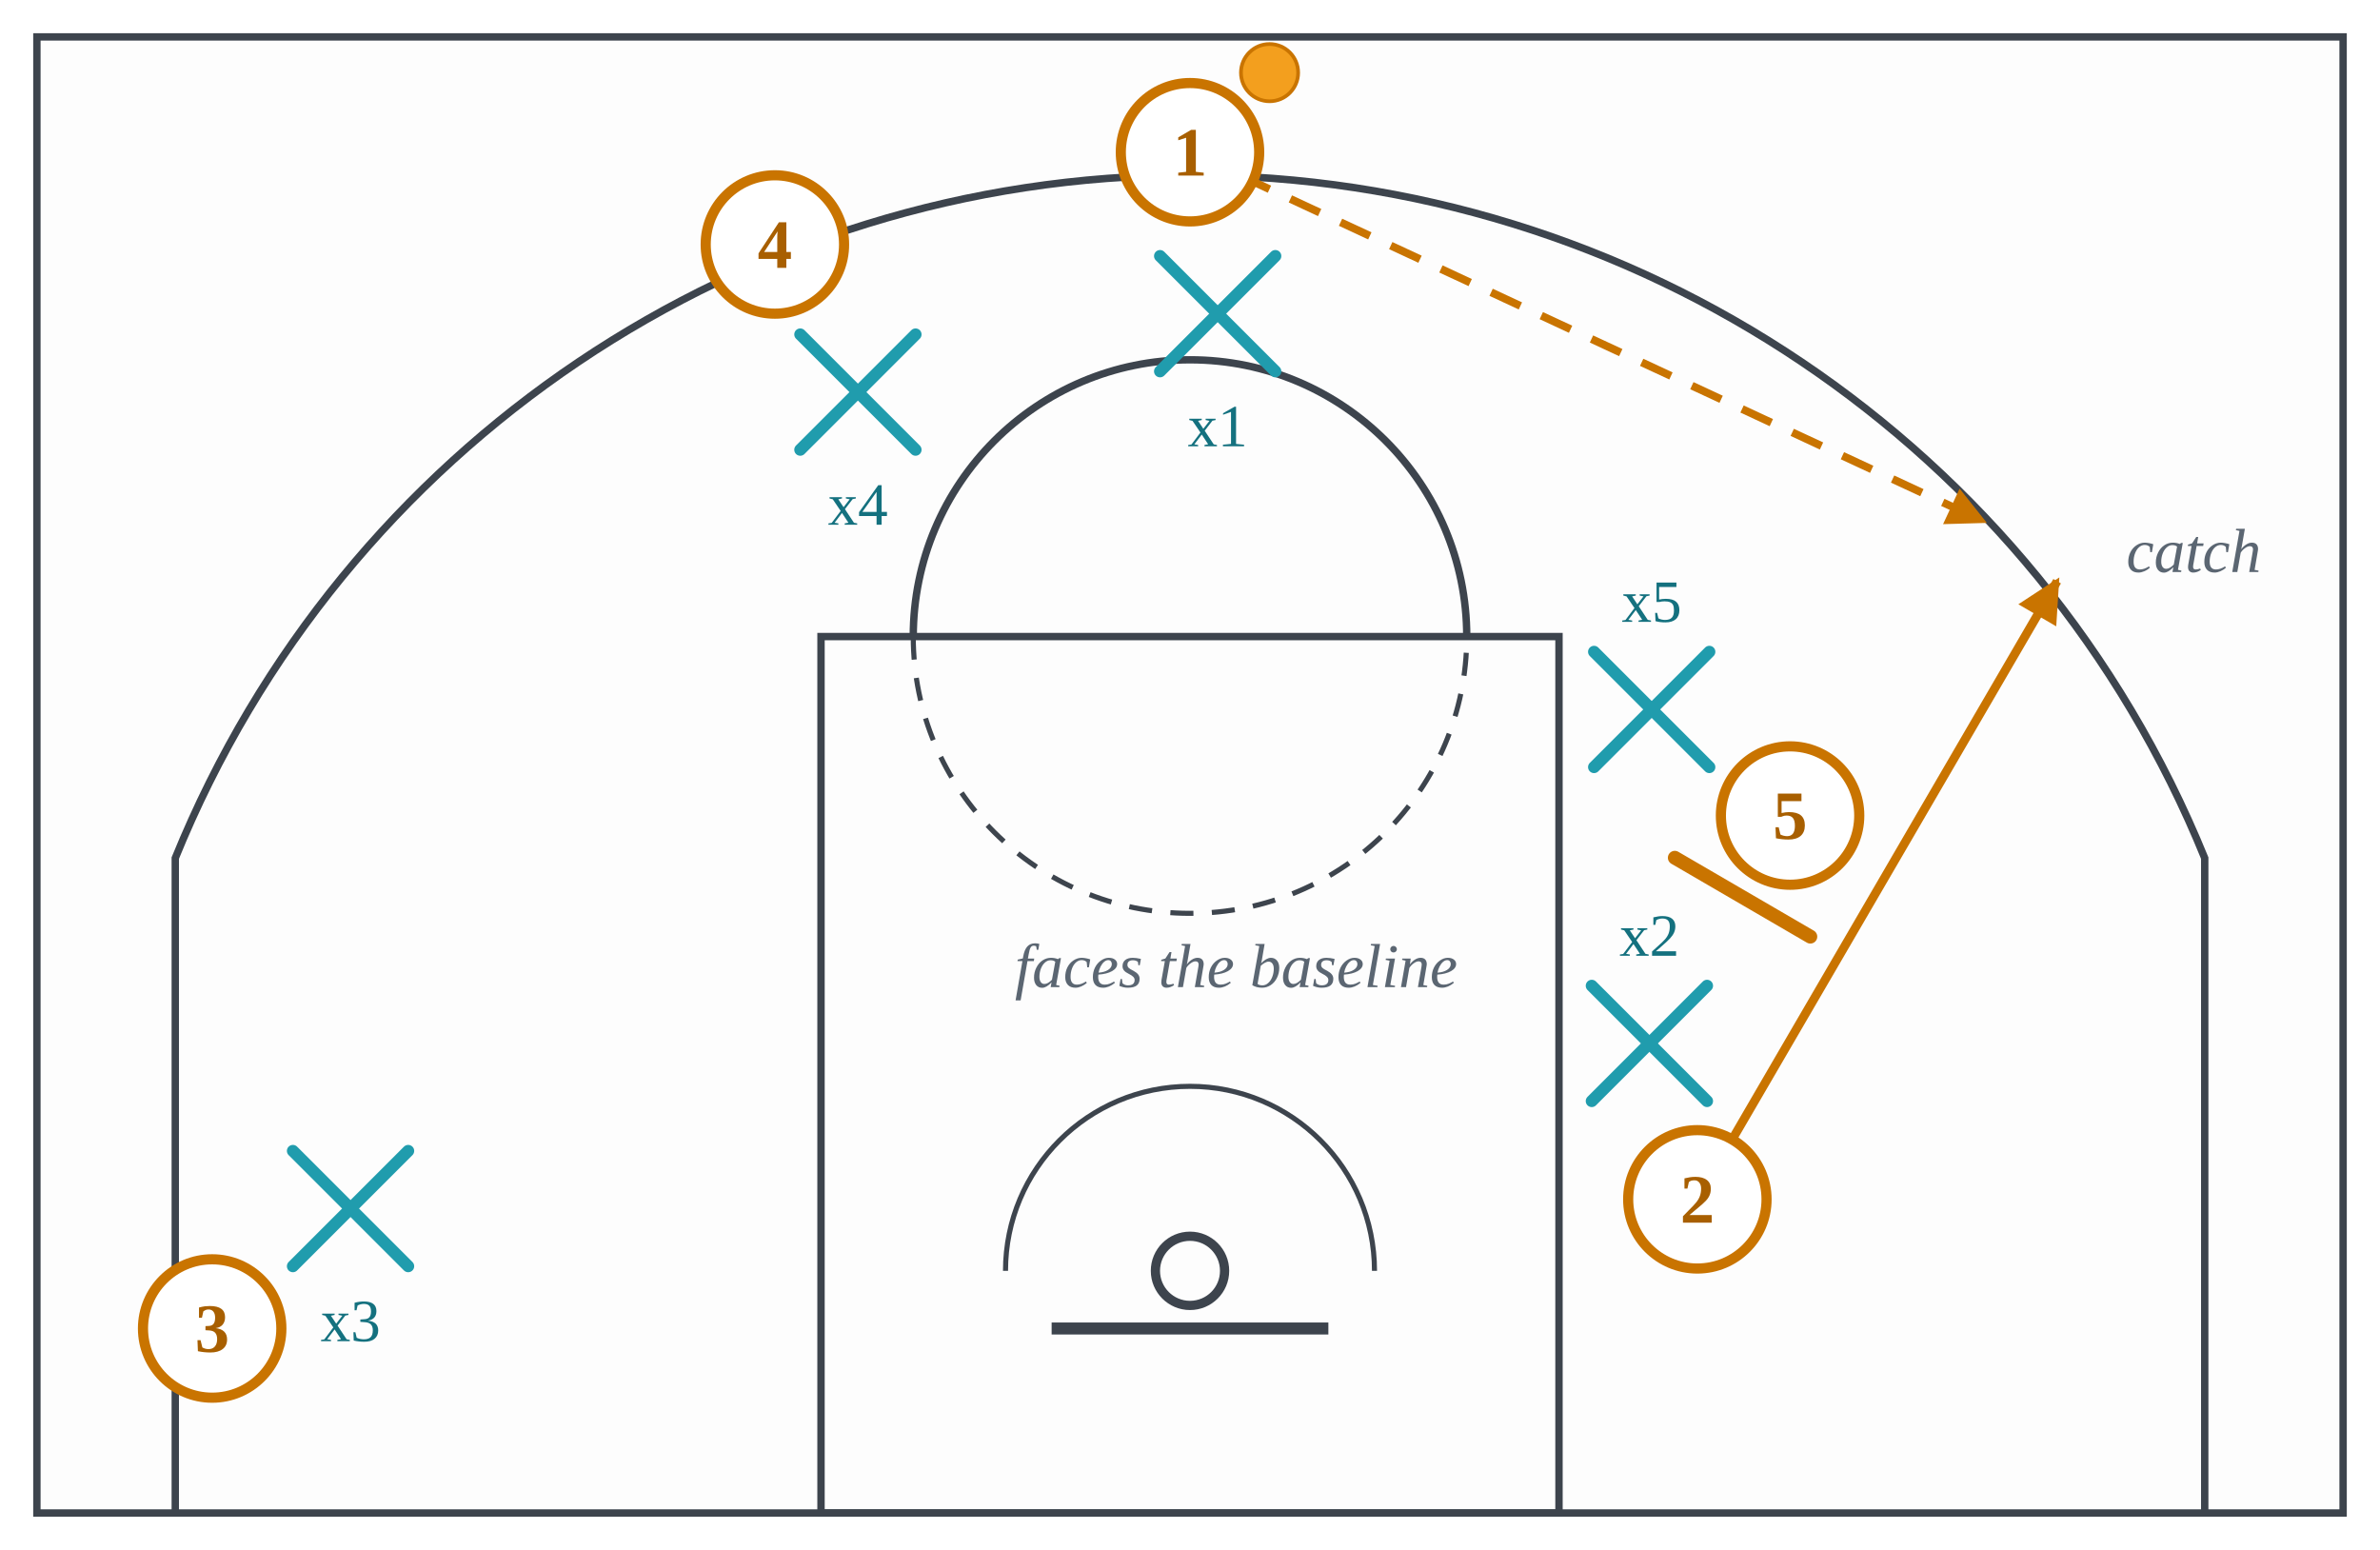
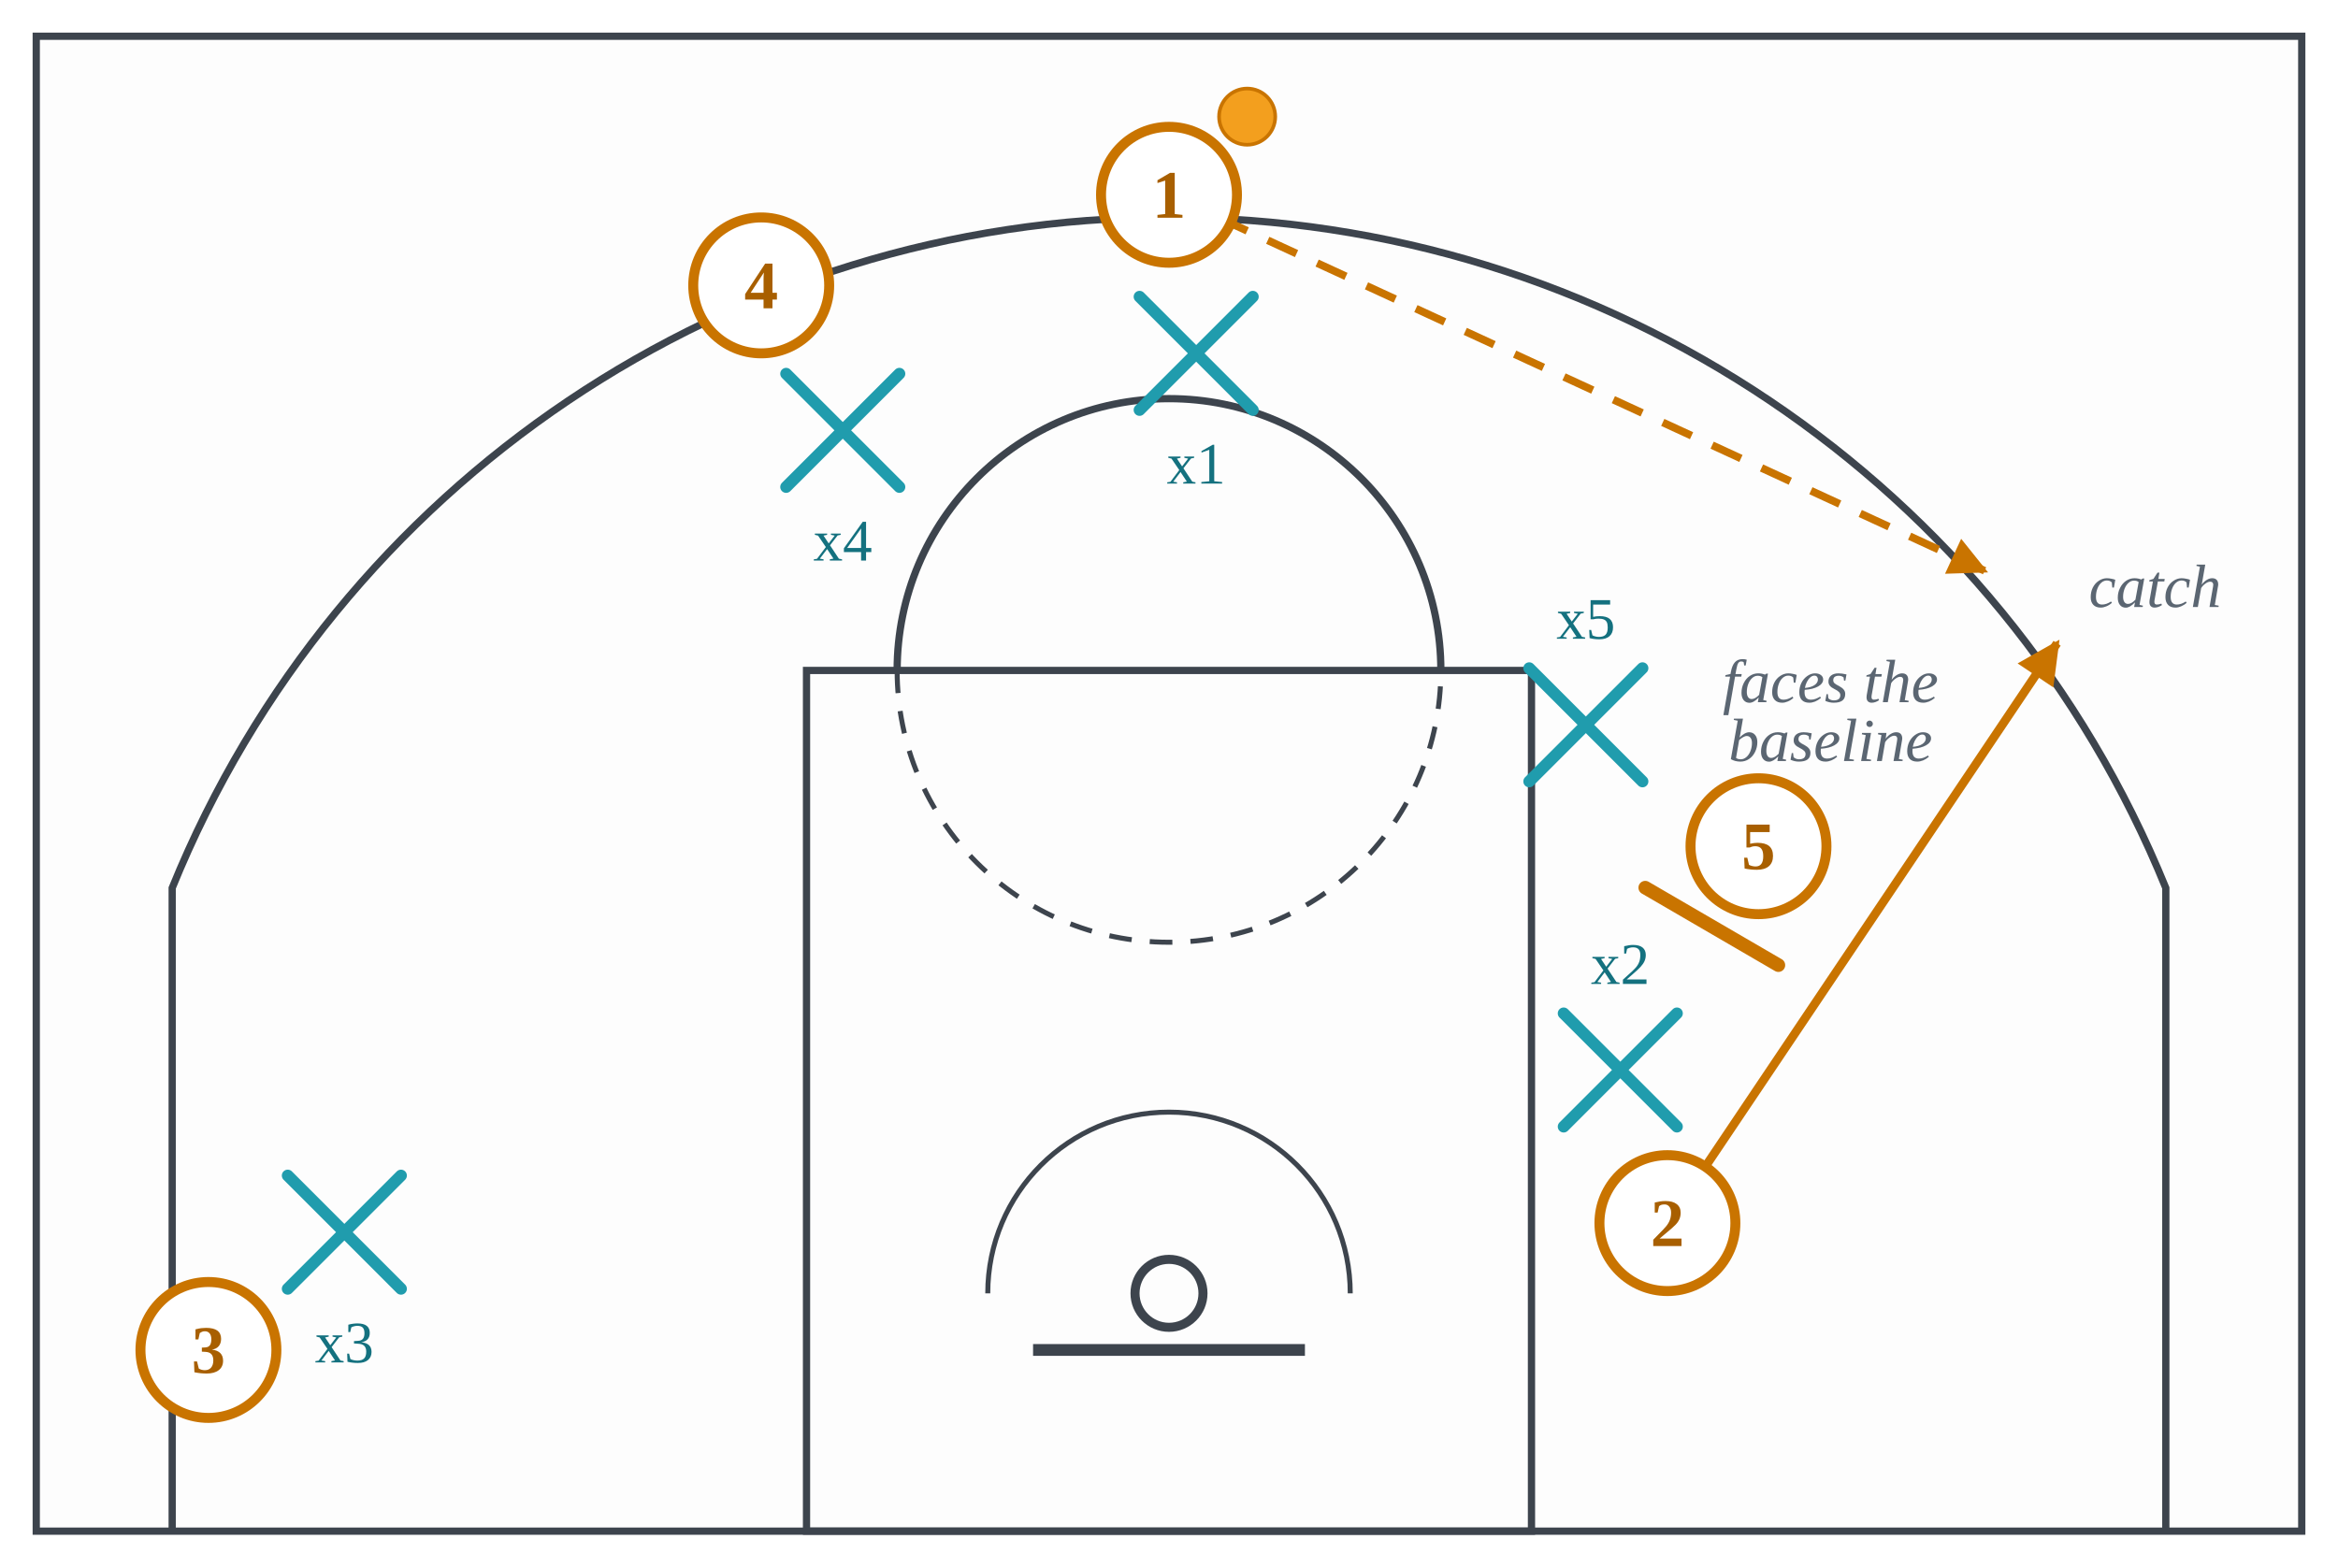
- <svg xmlns="http://www.w3.org/2000/svg" viewBox="0 0 516.0 336.0" width="516.0" role="img" aria-label="The ball is with a guard at the top of the key, his defender just below him. On the right side, the shooter starts just outside the right block, and his defender stands a step above him on the lane side, between him and the perimeter. Farther up, a big stands between the lane and the right wing, facing the baseline, with his screen bar on his baseline side, between him and the shooter's defender. The big's own defender stands above him, toward the right elbow. The shooter's cut arrow runs up past the outside of the screen to the right wing, labeled catch, and a dashed pass arrow runs from the top to the right wing. The label faces the baseline sits inside the lane, to the left of the shooter's defender. A fourth attacker stands at the left slot and a fifth in the left corner, each with his defender." class="hd-court-svg">
+ <svg xmlns="http://www.w3.org/2000/svg" viewBox="0 0 516.0 346.0" width="516.0" role="img" aria-label="The ball is with a guard, 1, at the top of the key, his defender just below him. On the right side, the shooter, 2, starts just outside the right block, and his defender stands a step above him on the lane side, between him and the perimeter. Farther up, the big, 5, stands outside the lane between the block and the wing, facing the baseline, with his screen bar on his baseline side, between him and the shooter's defender. The big's own defender stands above him and to his left, at the lane line below the right elbow. The label faces the baseline sits just above the big. The shooter's cut arrow runs up past the outside of the screen to the right wing, labeled catch, and a dashed pass arrow runs from the top toward the same spot. A fourth attacker stands at the left slot and a fifth in the left corner, each with his defender." class="hd-court-svg">
  <defs>
    <marker id="hd-arrow-o" viewBox="0 0 10 10" refX="9" refY="5" markerWidth="5" markerHeight="5" orient="auto-start-reverse">
      <path d="M 0 0 L 10 5 L 0 10 z" fill="var(--hd-offense, #C97400)" />
    </marker>
    <marker id="hd-arrow-d" viewBox="0 0 10 10" refX="9" refY="5" markerWidth="5" markerHeight="5" orient="auto-start-reverse">
      <path d="M 0 0 L 10 5 L 0 10 z" fill="var(--hd-defense, #209CAD)" />
    </marker>
  </defs>
-   <rect x="8.0" y="8.0" width="500.0" height="320.0" fill="var(--court-floor, #fdfdfd)" stroke="var(--court-line, #3d444d)" stroke-width="1.6" />
-   <path d="M 38.0 328.0 L 38.0 186.02 A 237.5 237.5 0 0 1 478.0 186.02 L 478.0 328.0" stroke="var(--court-line, #3d444d)" fill="none" stroke-width="1.6" />
-   <rect x="178.0" y="138.0" width="160.0" height="190.0" stroke="var(--court-line, #3d444d)" fill="none" stroke-width="1.6" />
-   <path d="M 198.0 138.0 A 60.0 60.0 0 0 1 318.0 138.0" stroke="var(--court-line, #3d444d)" fill="none" stroke-width="1.6" />
-   <path d="M 198.0 138.0 A 60.0 60.0 0 0 0 318.0 138.0" stroke="var(--court-line, #3d444d)" fill="none" stroke-width="1.1" stroke-dasharray="5 4" />
-   <path d="M 218.0 275.5 A 40.0 40.0 0 0 1 298.0 275.5" stroke="var(--court-line, #3d444d)" fill="none" stroke-width="1.1" />
-   <line x1="228.0" y1="288.0" x2="288.0" y2="288.0" stroke="var(--court-line, #3d444d)" stroke-width="2.6" />
-   <circle cx="258.0" cy="275.5" r="7.5" stroke="var(--court-line, #3d444d)" fill="none" stroke-width="2" />
-   <line x1="392.493" y1="203.051" x2="363.107" y2="185.949" stroke="var(--hd-offense, #C97400)" stroke-width="3" stroke-linecap="round" />
-   <line x1="368.0" y1="260.0" x2="446.0" y2="126.0" stroke="var(--hd-offense, #C97400)" fill="none" marker-end="url(#hd-arrow-o)" stroke-width="1.9" />
-   <line x1="258.0" y1="33.0" x2="430.0" y2="113.0" stroke="var(--hd-offense, #C97400)" fill="none" marker-end="url(#hd-arrow-o)" stroke-width="1.7" stroke-dasharray="7 5" />
-   <circle cx="258.0" cy="33.0" r="15.0" fill="var(--court-floor, #fff)" stroke="var(--hd-offense, #C97400)" stroke-width="2.2" />
-   <text x="258.0" y="33.0" text-anchor="middle" dominant-baseline="central" font-size="15.0" font-weight="600" fill="var(--hd-offense-ink, #A85F00)">1</text>
-   <circle cx="275.25" cy="15.75" r="6.2" fill="#F39F1E" stroke="var(--hd-offense, #C97400)" stroke-width="0.8" />
-   <circle cx="368.0" cy="260.0" r="15.0" fill="var(--court-floor, #fff)" stroke="var(--hd-offense, #C97400)" stroke-width="2.2" />
-   <text x="368.0" y="260.0" text-anchor="middle" dominant-baseline="central" font-size="15.0" font-weight="600" fill="var(--hd-offense-ink, #A85F00)">2</text>
-   <circle cx="388.1" cy="176.8" r="15.0" fill="var(--court-floor, #fff)" stroke="var(--hd-offense, #C97400)" stroke-width="2.2" />
-   <text x="388.1" y="176.8" text-anchor="middle" dominant-baseline="central" font-size="15.0" font-weight="600" fill="var(--hd-offense-ink, #A85F00)">5</text>
-   <circle cx="168.0" cy="53.0" r="15.0" fill="var(--court-floor, #fff)" stroke="var(--hd-offense, #C97400)" stroke-width="2.2" />
-   <text x="168.0" y="53.0" text-anchor="middle" dominant-baseline="central" font-size="15.0" font-weight="600" fill="var(--hd-offense-ink, #A85F00)">4</text>
-   <circle cx="46.0" cy="288.0" r="15.0" fill="var(--court-floor, #fff)" stroke="var(--hd-offense, #C97400)" stroke-width="2.2" />
-   <text x="46.0" y="288.0" text-anchor="middle" dominant-baseline="central" font-size="15.0" font-weight="600" fill="var(--hd-offense-ink, #A85F00)">3</text>
-   <line x1="251.5" y1="55.5" x2="276.5" y2="80.5" stroke="var(--hd-defense, #209CAD)" stroke-width="2.6" stroke-linecap="round" />
-   <line x1="251.5" y1="80.5" x2="276.5" y2="55.5" stroke="var(--hd-defense, #209CAD)" stroke-width="2.6" stroke-linecap="round" />
-   <text x="264.0" y="96.75" text-anchor="middle" font-size="13.0" fill="var(--hd-defense-ink, #14717F)">x1</text>
-   <line x1="345.1" y1="213.7" x2="370.1" y2="238.7" stroke="var(--hd-defense, #209CAD)" stroke-width="2.6" stroke-linecap="round" />
-   <line x1="345.1" y1="238.7" x2="370.1" y2="213.7" stroke="var(--hd-defense, #209CAD)" stroke-width="2.6" stroke-linecap="round" />
-   <text x="357.6" y="207.2" text-anchor="middle" font-size="13.0" fill="var(--hd-defense-ink, #14717F)">x2</text>
-   <line x1="345.6" y1="141.3" x2="370.6" y2="166.3" stroke="var(--hd-defense, #209CAD)" stroke-width="2.6" stroke-linecap="round" />
-   <line x1="345.6" y1="166.3" x2="370.6" y2="141.3" stroke="var(--hd-defense, #209CAD)" stroke-width="2.6" stroke-linecap="round" />
-   <text x="358.1" y="134.8" text-anchor="middle" font-size="13.0" fill="var(--hd-defense-ink, #14717F)">x5</text>
-   <line x1="173.5" y1="72.5" x2="198.5" y2="97.5" stroke="var(--hd-defense, #209CAD)" stroke-width="2.6" stroke-linecap="round" />
-   <line x1="173.5" y1="97.5" x2="198.5" y2="72.5" stroke="var(--hd-defense, #209CAD)" stroke-width="2.6" stroke-linecap="round" />
-   <text x="186.0" y="113.75" text-anchor="middle" font-size="13.0" fill="var(--hd-defense-ink, #14717F)">x4</text>
-   <line x1="63.5" y1="249.5" x2="88.5" y2="274.5" stroke="var(--hd-defense, #209CAD)" stroke-width="2.6" stroke-linecap="round" />
-   <line x1="63.5" y1="274.5" x2="88.5" y2="249.5" stroke="var(--hd-defense, #209CAD)" stroke-width="2.6" stroke-linecap="round" />
-   <text x="76.0" y="290.75" text-anchor="middle" font-size="13.0" fill="var(--hd-defense-ink, #14717F)">x3</text>
-   <text x="316.0" y="214.0" text-anchor="end" font-size="13.5" font-style="italic" fill="var(--hd-muted, #5b6672)">faces the baseline</text>
-   <text x="461.0" y="124.0" text-anchor="start" font-size="13.5" font-style="italic" fill="var(--hd-muted, #5b6672)">catch</text>
+   <rect x="8.0" y="8.0" width="500.0" height="330.0" fill="var(--court-floor, #fdfdfd)" stroke="var(--court-line, #3d444d)" stroke-width="1.6" />
+   <path d="M 38.0 338.0 L 38.0 196.02 A 237.5 237.5 0 0 1 478.0 196.02 L 478.0 338.0" stroke="var(--court-line, #3d444d)" fill="none" stroke-width="1.6" />
+   <rect x="178.0" y="148.0" width="160.0" height="190.0" stroke="var(--court-line, #3d444d)" fill="none" stroke-width="1.6" />
+   <path d="M 198.0 148.0 A 60.0 60.0 0 0 1 318.0 148.0" stroke="var(--court-line, #3d444d)" fill="none" stroke-width="1.6" />
+   <path d="M 198.0 148.0 A 60.0 60.0 0 0 0 318.0 148.0" stroke="var(--court-line, #3d444d)" fill="none" stroke-width="1.1" stroke-dasharray="5 4" />
+   <path d="M 218.0 285.5 A 40.0 40.0 0 0 1 298.0 285.5" stroke="var(--court-line, #3d444d)" fill="none" stroke-width="1.1" />
+   <line x1="228.0" y1="298.0" x2="288.0" y2="298.0" stroke="var(--court-line, #3d444d)" stroke-width="2.6" />
+   <circle cx="258.0" cy="285.5" r="7.5" stroke="var(--court-line, #3d444d)" fill="none" stroke-width="2" />
+   <line x1="392.493" y1="213.051" x2="363.107" y2="195.949" stroke="var(--hd-offense, #C97400)" stroke-width="3" stroke-linecap="round" />
+   <line x1="368.0" y1="270.0" x2="454.0" y2="142.0" stroke="var(--hd-offense, #C97400)" fill="none" marker-end="url(#hd-arrow-o)" stroke-width="1.9" />
+   <line x1="258.0" y1="43.0" x2="438.0" y2="126.0" stroke="var(--hd-offense, #C97400)" fill="none" marker-end="url(#hd-arrow-o)" stroke-width="1.7" stroke-dasharray="7 5" />
+   <circle cx="258.0" cy="43.0" r="15.0" fill="var(--court-floor, #fff)" stroke="var(--hd-offense, #C97400)" stroke-width="2.2" />
+   <text x="258.0" y="43.0" text-anchor="middle" dominant-baseline="central" font-size="15.0" font-weight="600" fill="var(--hd-offense-ink, #A85F00)">1</text>
+   <circle cx="275.25" cy="25.75" r="6.2" fill="#F39F1E" stroke="var(--hd-offense, #C97400)" stroke-width="0.8" />
+   <circle cx="368.0" cy="270.0" r="15.0" fill="var(--court-floor, #fff)" stroke="var(--hd-offense, #C97400)" stroke-width="2.2" />
+   <text x="368.0" y="270.0" text-anchor="middle" dominant-baseline="central" font-size="15.0" font-weight="600" fill="var(--hd-offense-ink, #A85F00)">2</text>
+   <circle cx="388.1" cy="186.8" r="15.0" fill="var(--court-floor, #fff)" stroke="var(--hd-offense, #C97400)" stroke-width="2.2" />
+   <text x="388.1" y="186.8" text-anchor="middle" dominant-baseline="central" font-size="15.0" font-weight="600" fill="var(--hd-offense-ink, #A85F00)">5</text>
+   <circle cx="168.0" cy="63.0" r="15.0" fill="var(--court-floor, #fff)" stroke="var(--hd-offense, #C97400)" stroke-width="2.2" />
+   <text x="168.0" y="63.0" text-anchor="middle" dominant-baseline="central" font-size="15.0" font-weight="600" fill="var(--hd-offense-ink, #A85F00)">4</text>
+   <circle cx="46.0" cy="298.0" r="15.0" fill="var(--court-floor, #fff)" stroke="var(--hd-offense, #C97400)" stroke-width="2.2" />
+   <text x="46.0" y="298.0" text-anchor="middle" dominant-baseline="central" font-size="15.0" font-weight="600" fill="var(--hd-offense-ink, #A85F00)">3</text>
+   <line x1="251.5" y1="65.5" x2="276.5" y2="90.5" stroke="var(--hd-defense, #209CAD)" stroke-width="2.6" stroke-linecap="round" />
+   <line x1="251.5" y1="90.5" x2="276.5" y2="65.5" stroke="var(--hd-defense, #209CAD)" stroke-width="2.6" stroke-linecap="round" />
+   <text x="264.0" y="106.75" text-anchor="middle" font-size="13.0" fill="var(--hd-defense-ink, #14717F)">x1</text>
+   <line x1="345.1" y1="223.7" x2="370.1" y2="248.7" stroke="var(--hd-defense, #209CAD)" stroke-width="2.6" stroke-linecap="round" />
+   <line x1="345.1" y1="248.7" x2="370.1" y2="223.7" stroke="var(--hd-defense, #209CAD)" stroke-width="2.6" stroke-linecap="round" />
+   <text x="357.6" y="217.2" text-anchor="middle" font-size="13.0" fill="var(--hd-defense-ink, #14717F)">x2</text>
+   <line x1="337.5" y1="147.5" x2="362.5" y2="172.5" stroke="var(--hd-defense, #209CAD)" stroke-width="2.6" stroke-linecap="round" />
+   <line x1="337.5" y1="172.5" x2="362.5" y2="147.5" stroke="var(--hd-defense, #209CAD)" stroke-width="2.6" stroke-linecap="round" />
+   <text x="350.0" y="141.0" text-anchor="middle" font-size="13.0" fill="var(--hd-defense-ink, #14717F)">x5</text>
+   <line x1="173.5" y1="82.5" x2="198.5" y2="107.5" stroke="var(--hd-defense, #209CAD)" stroke-width="2.6" stroke-linecap="round" />
+   <line x1="173.5" y1="107.5" x2="198.5" y2="82.5" stroke="var(--hd-defense, #209CAD)" stroke-width="2.6" stroke-linecap="round" />
+   <text x="186.0" y="123.75" text-anchor="middle" font-size="13.0" fill="var(--hd-defense-ink, #14717F)">x4</text>
+   <line x1="63.5" y1="259.5" x2="88.5" y2="284.5" stroke="var(--hd-defense, #209CAD)" stroke-width="2.6" stroke-linecap="round" />
+   <line x1="63.5" y1="284.5" x2="88.5" y2="259.5" stroke="var(--hd-defense, #209CAD)" stroke-width="2.6" stroke-linecap="round" />
+   <text x="76.0" y="300.75" text-anchor="middle" font-size="13.0" fill="var(--hd-defense-ink, #14717F)">x3</text>
+   <text x="404.0" y="155.0" text-anchor="middle" font-size="13.5" font-style="italic" fill="var(--hd-muted, #5b6672)">faces the</text>
+   <text x="404.0" y="168.0" text-anchor="middle" font-size="13.5" font-style="italic" fill="var(--hd-muted, #5b6672)">baseline</text>
+   <text x="461.0" y="134.0" text-anchor="start" font-size="13.5" font-style="italic" fill="var(--hd-muted, #5b6672)">catch</text>
</svg>
